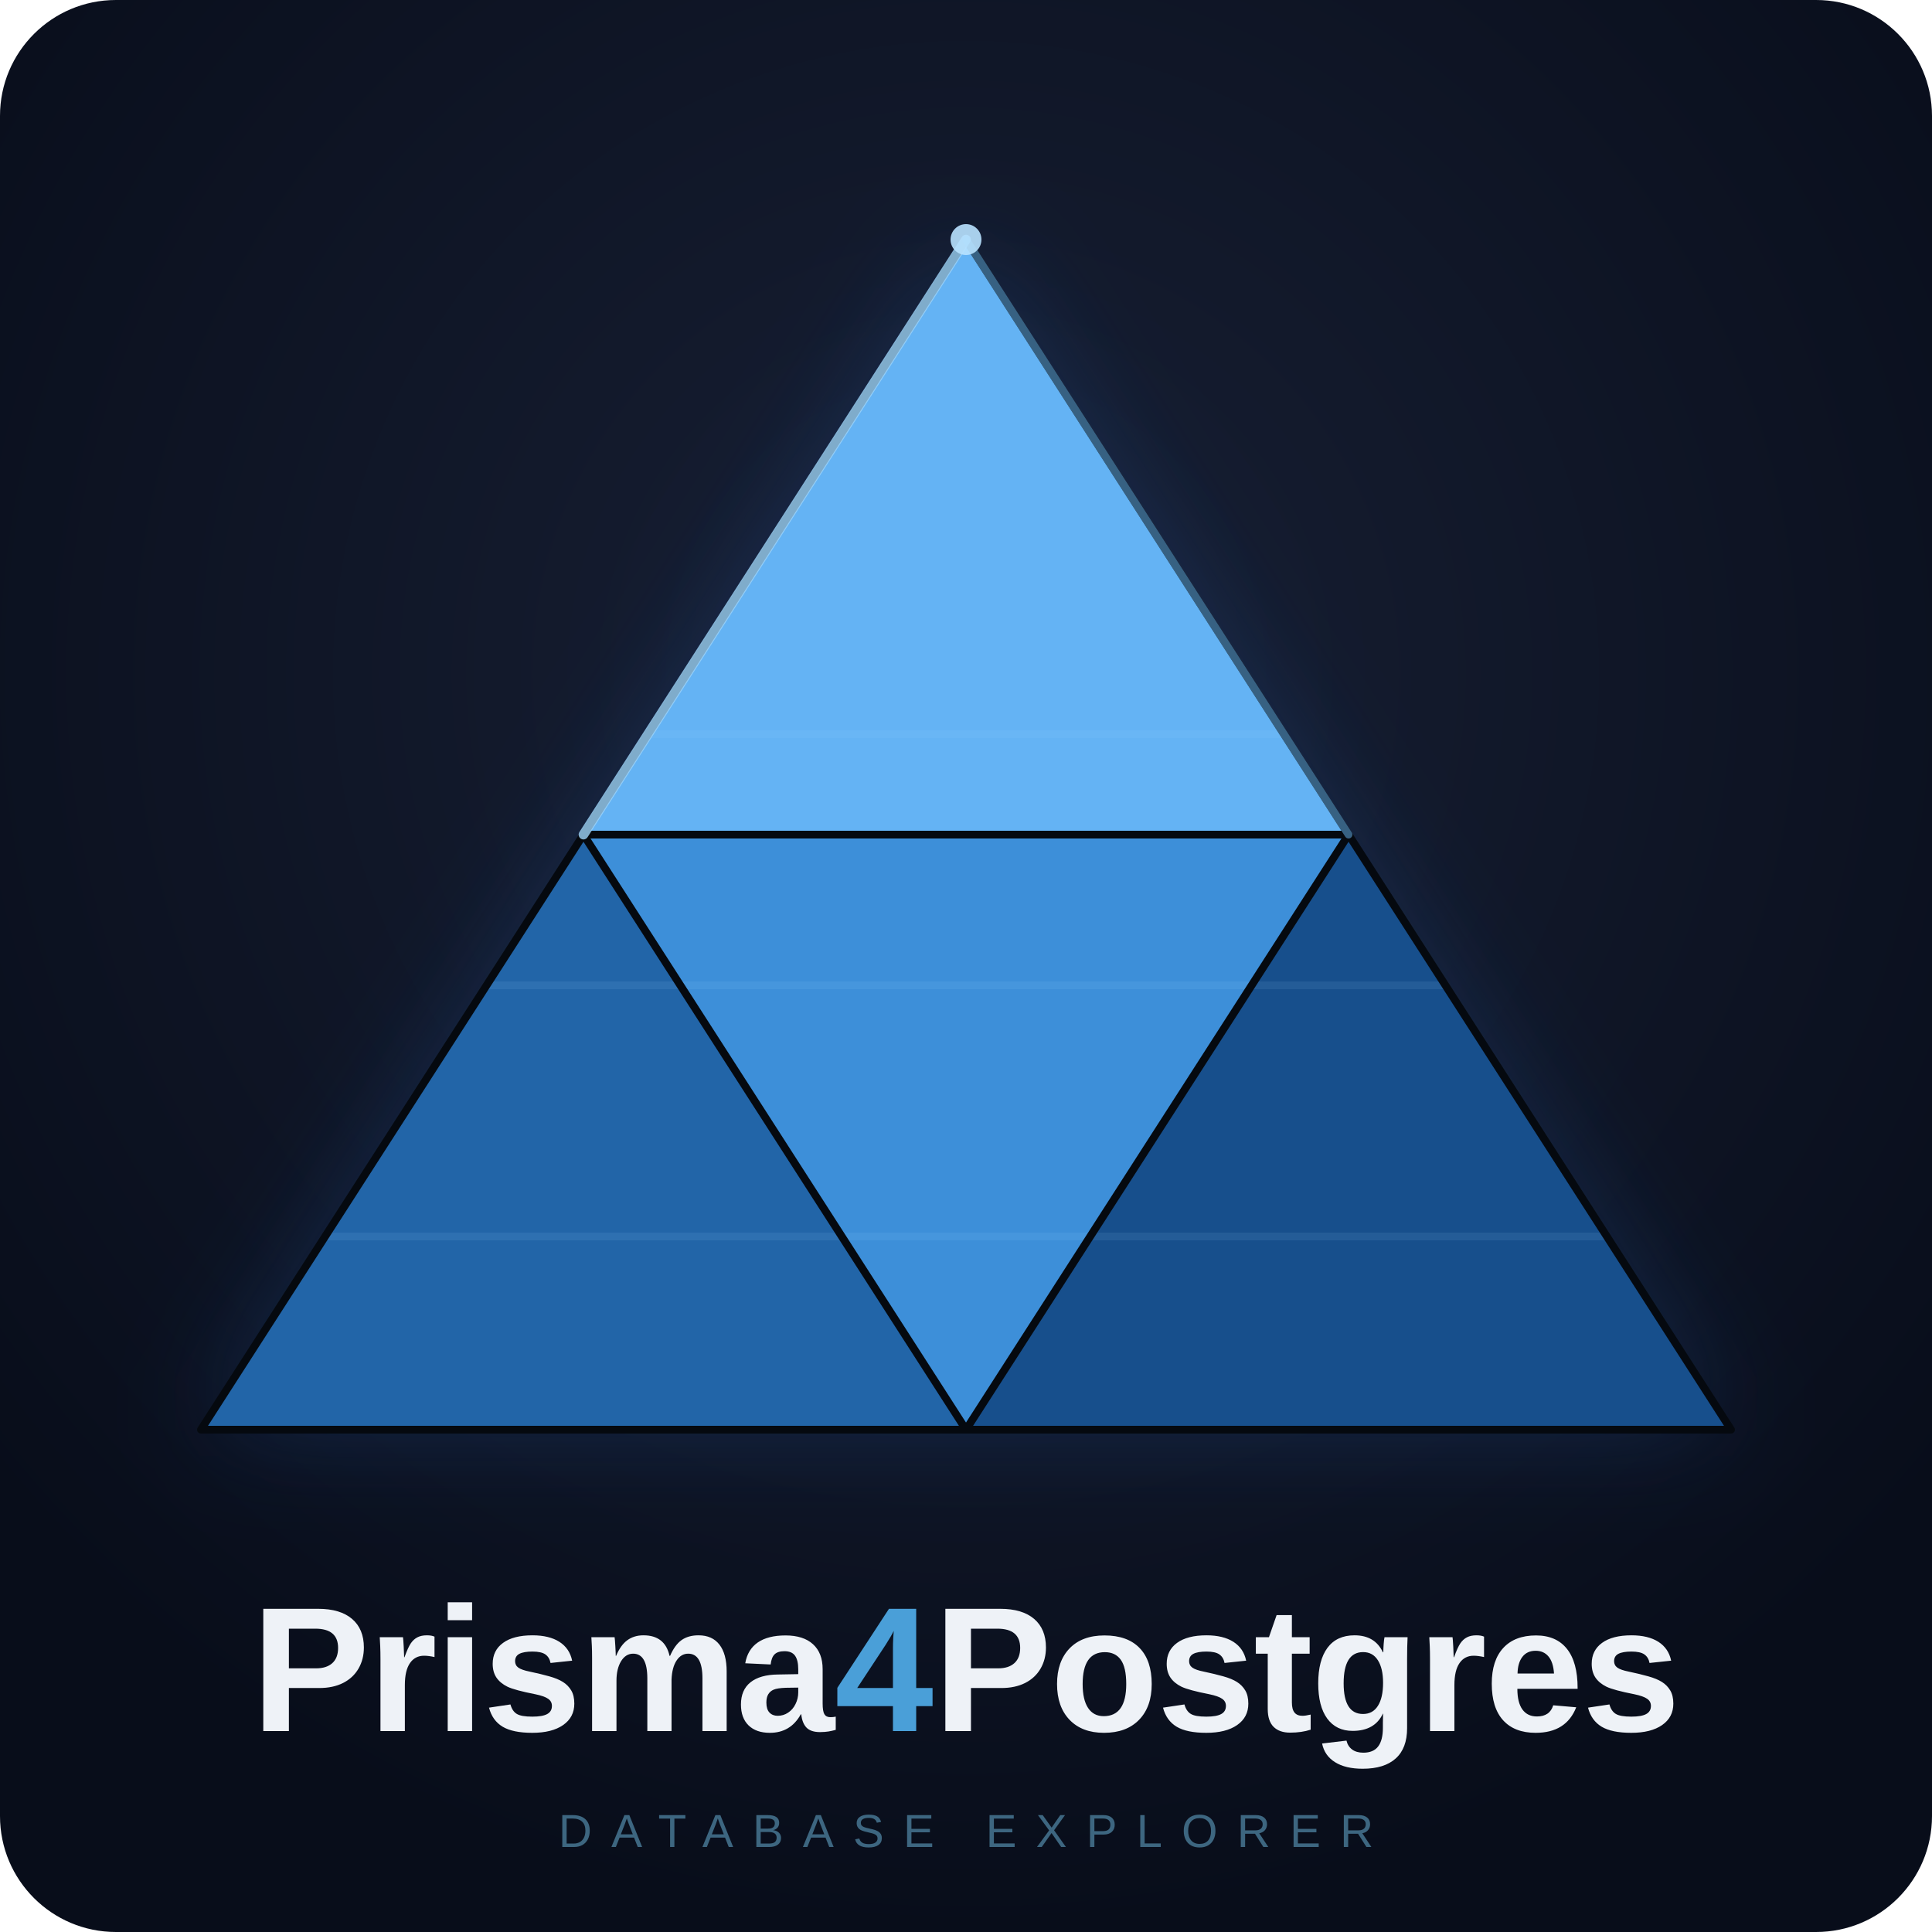
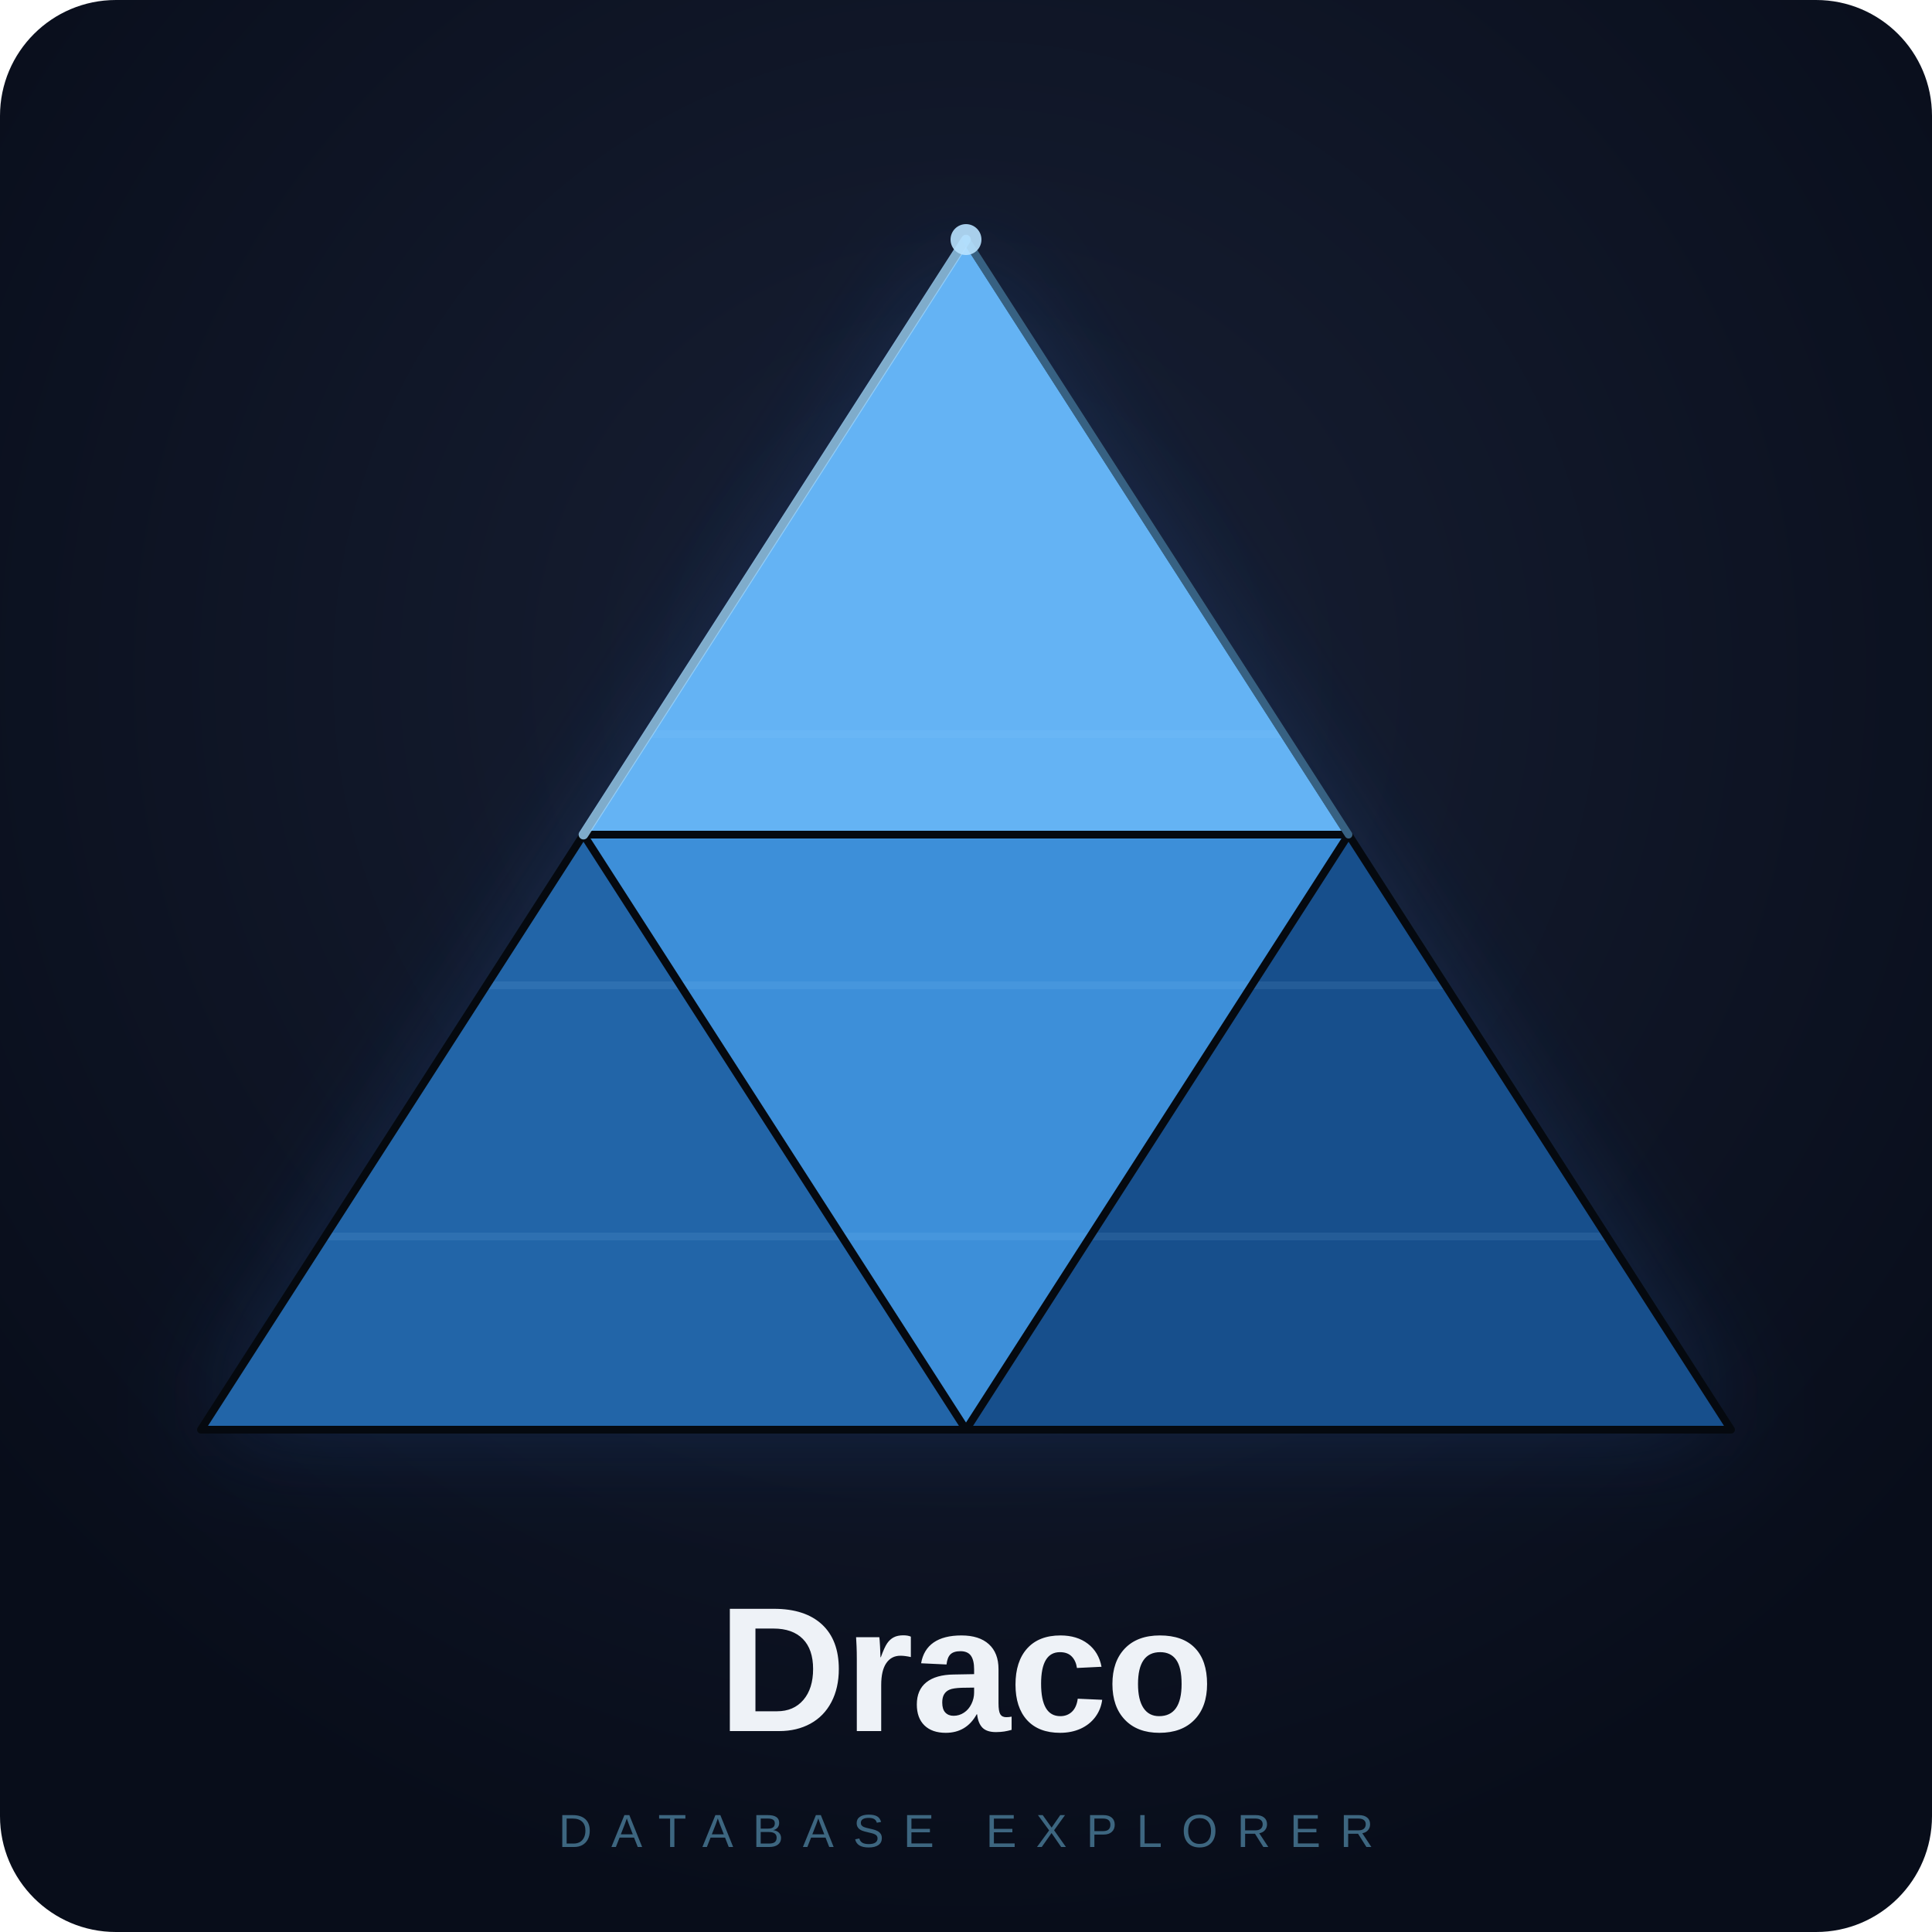
<svg xmlns="http://www.w3.org/2000/svg" viewBox="0 0 500 500" width="500" height="500">
  <defs>
    <radialGradient id="bg" cx="50%" cy="35%" r="65%">
      <stop offset="0%" stop-color="#182035" />
      <stop offset="100%" stop-color="#080d1a" />
    </radialGradient>
    <filter id="glow" x="-30%" y="-30%" width="160%" height="160%">
      <feGaussianBlur stdDeviation="14" result="b" />
      <feMerge>
        <feMergeNode in="b" />
        <feMergeNode in="SourceGraphic" />
      </feMerge>
    </filter>
    <clipPath id="prismClip">
      <polygon points="250,62 52,370 448,370" />
    </clipPath>
  </defs>
  <rect width="500" height="500" fill="url(#bg)" rx="30" />
  <polygon points="250,62 52,370 448,370" fill="#2255a0" opacity="0.30" filter="url(#glow)" />
  <polygon points="250,62 151,216 349,216" fill="#64b3f4" />
  <polygon points="151,216 250,370 349,216" fill="#3d8fd9" />
  <polygon points="52,370 151,216 250,370" fill="#2265a8" />
  <polygon points="448,370 349,216 250,370" fill="#174f8c" />
  <g clip-path="url(#prismClip)" opacity="0.10">
    <line x1="0" y1="190" x2="500" y2="190" stroke="#9dd4fa" stroke-width="2" />
    <line x1="0" y1="255" x2="500" y2="255" stroke="#9dd4fa" stroke-width="2" />
    <line x1="0" y1="320" x2="500" y2="320" stroke="#9dd4fa" stroke-width="2" />
  </g>
  <g fill="none" stroke="#05090f" stroke-width="2" stroke-linejoin="round">
    <polygon points="250,62 52,370 448,370" />
    <line x1="151" y1="216" x2="349" y2="216" />
    <line x1="151" y1="216" x2="250" y2="370" />
    <line x1="349" y1="216" x2="250" y2="370" />
  </g>
  <line x1="250" y1="62" x2="151" y2="216" stroke="#9dd4fa" stroke-width="2.5" stroke-linecap="round" opacity="0.80" />
  <line x1="250" y1="62" x2="349" y2="216" stroke="#6ab9f5" stroke-width="2.0" stroke-linecap="round" opacity="0.50" />
  <circle cx="250" cy="62" r="4" fill="#b8e2ff" opacity="0.90" />
-   <text x="250" y="448" font-family="'Segoe UI','Helvetica Neue',Arial,sans-serif" font-size="46" font-weight="800" fill="#eef2f7" text-anchor="middle" letter-spacing="-0.5">Prisma<tspan fill="#4a9fd8">4</tspan>Postgres</text>
+   <text x="250" y="448" font-family="'Segoe UI','Helvetica Neue',Arial,sans-serif" font-size="46" font-weight="800" fill="#eef2f7" text-anchor="middle" letter-spacing="-0.5">Draco</text>
  <text x="250" y="478" font-family="'Segoe UI','Helvetica Neue',Arial,sans-serif" font-size="12" font-weight="500" fill="#3d6680" text-anchor="middle" letter-spacing="5">DATABASE EXPLORER</text>
</svg>
